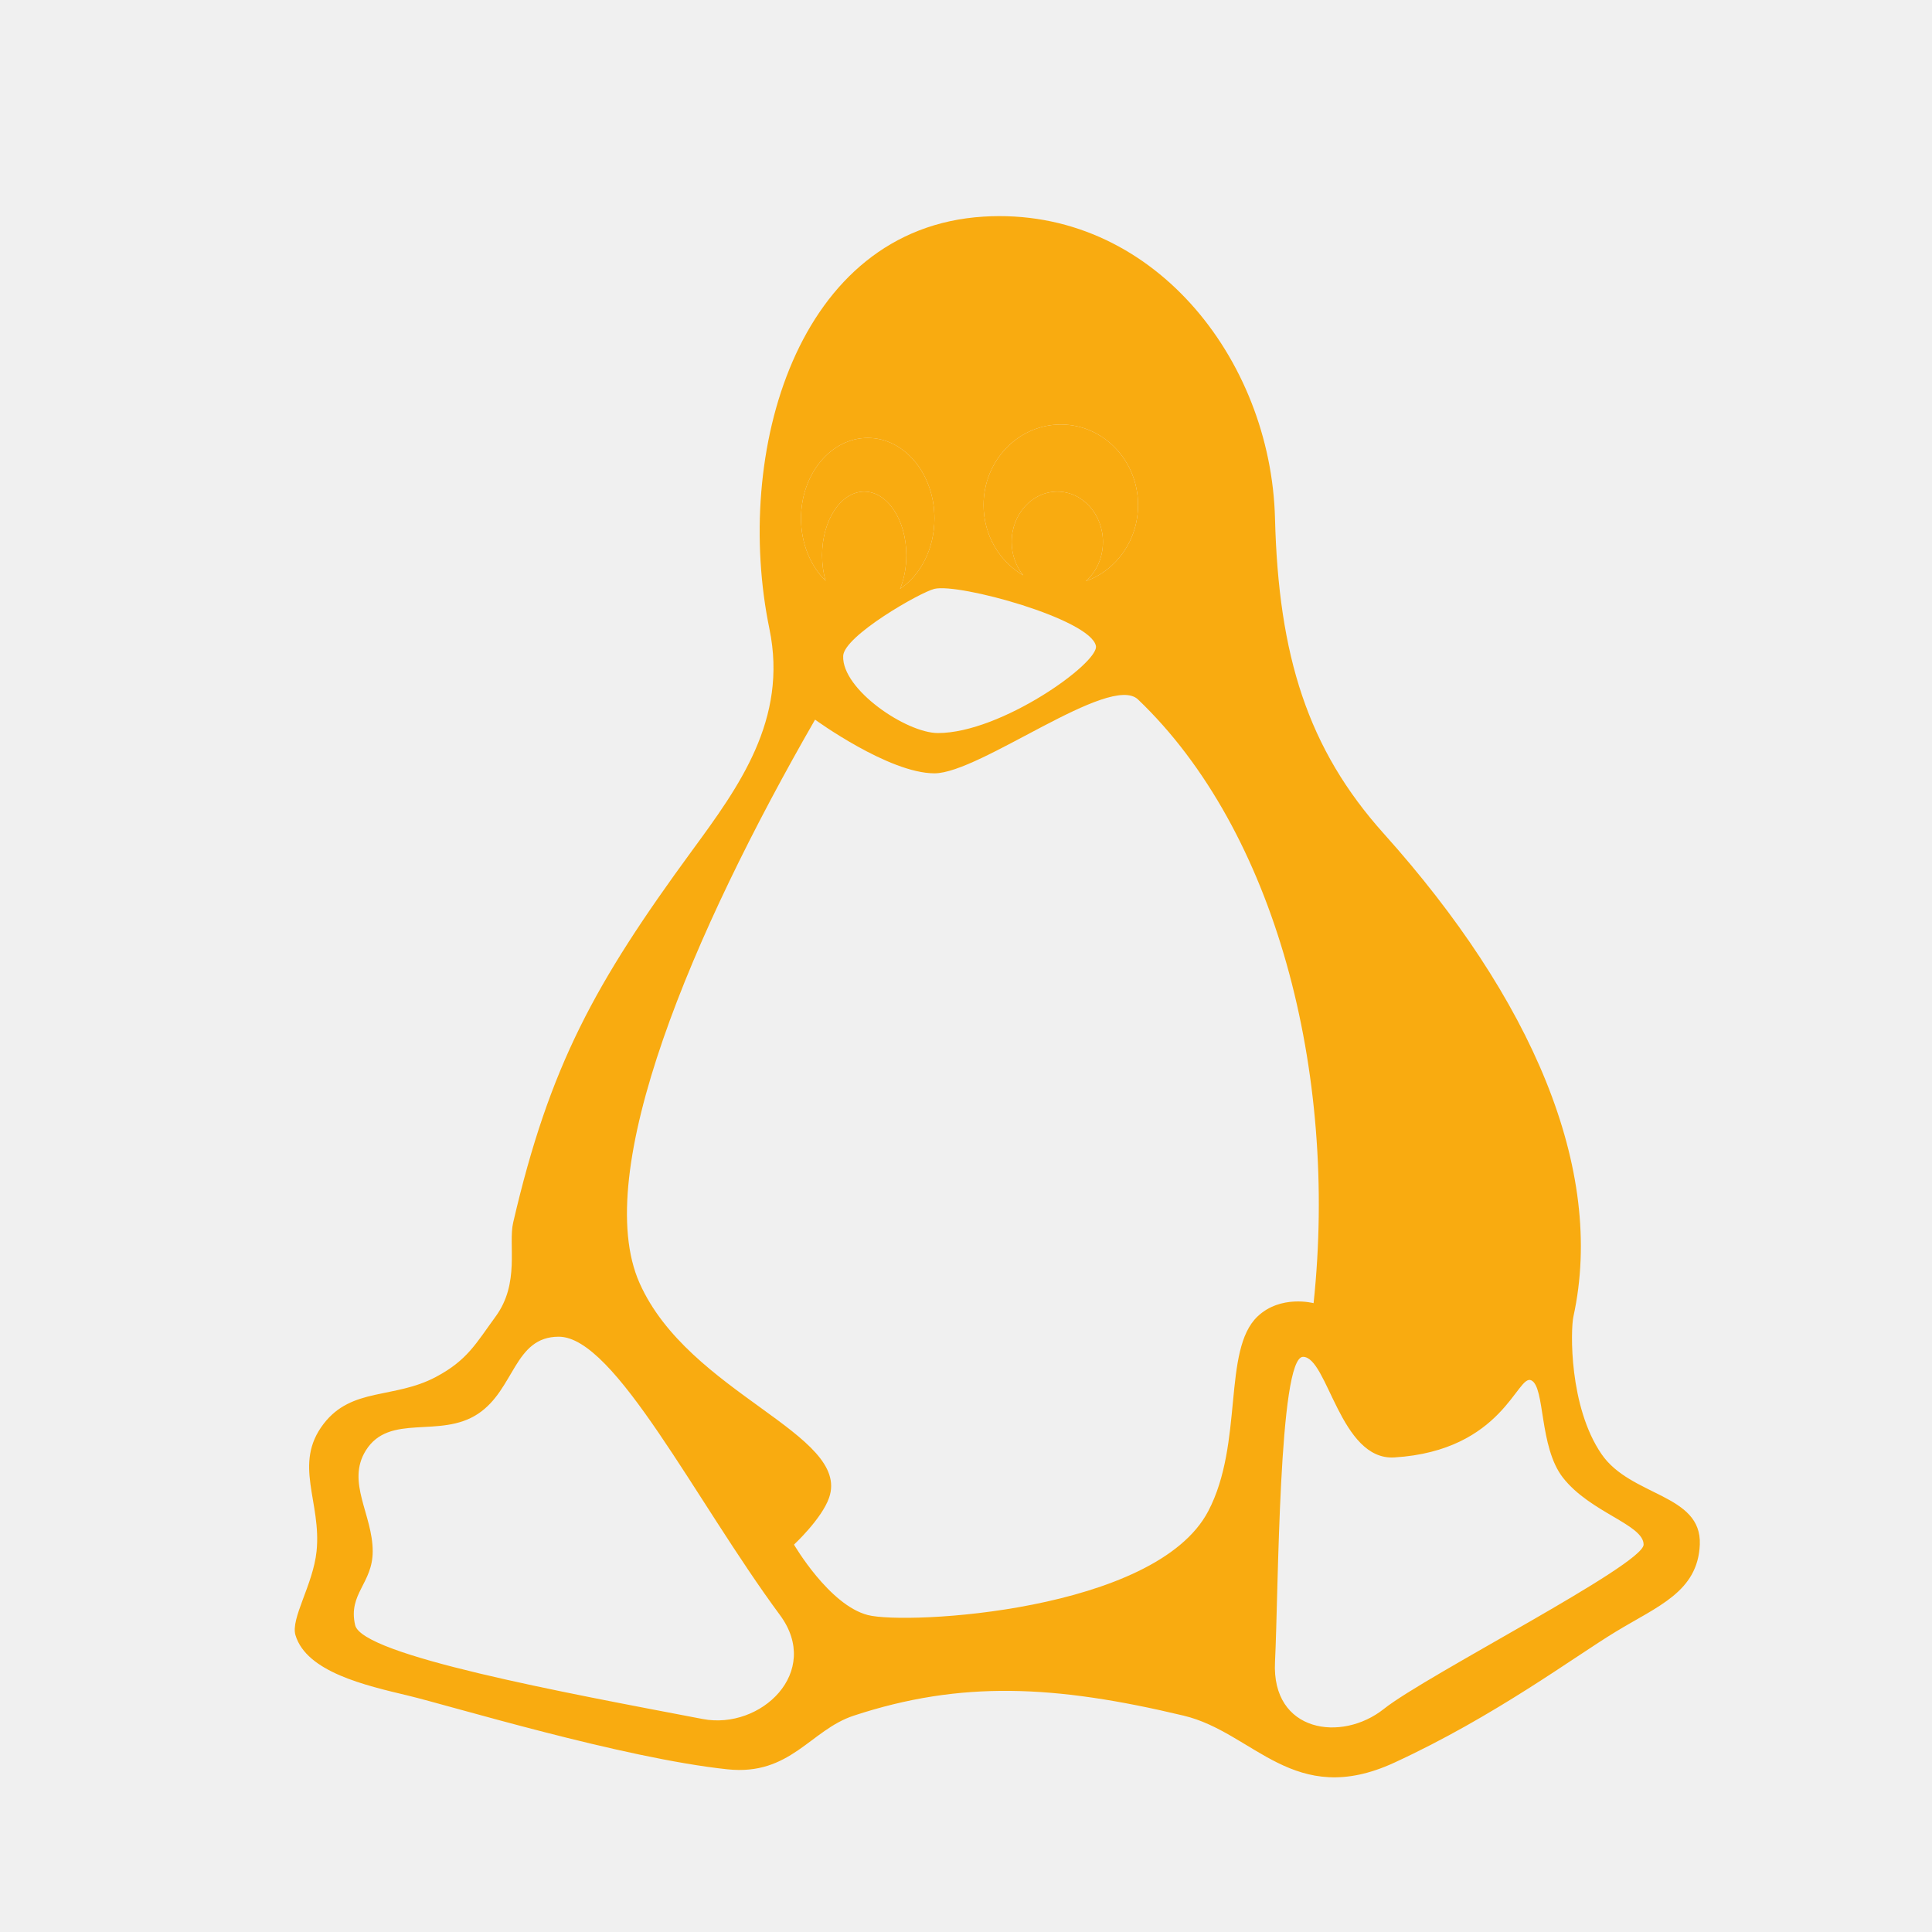
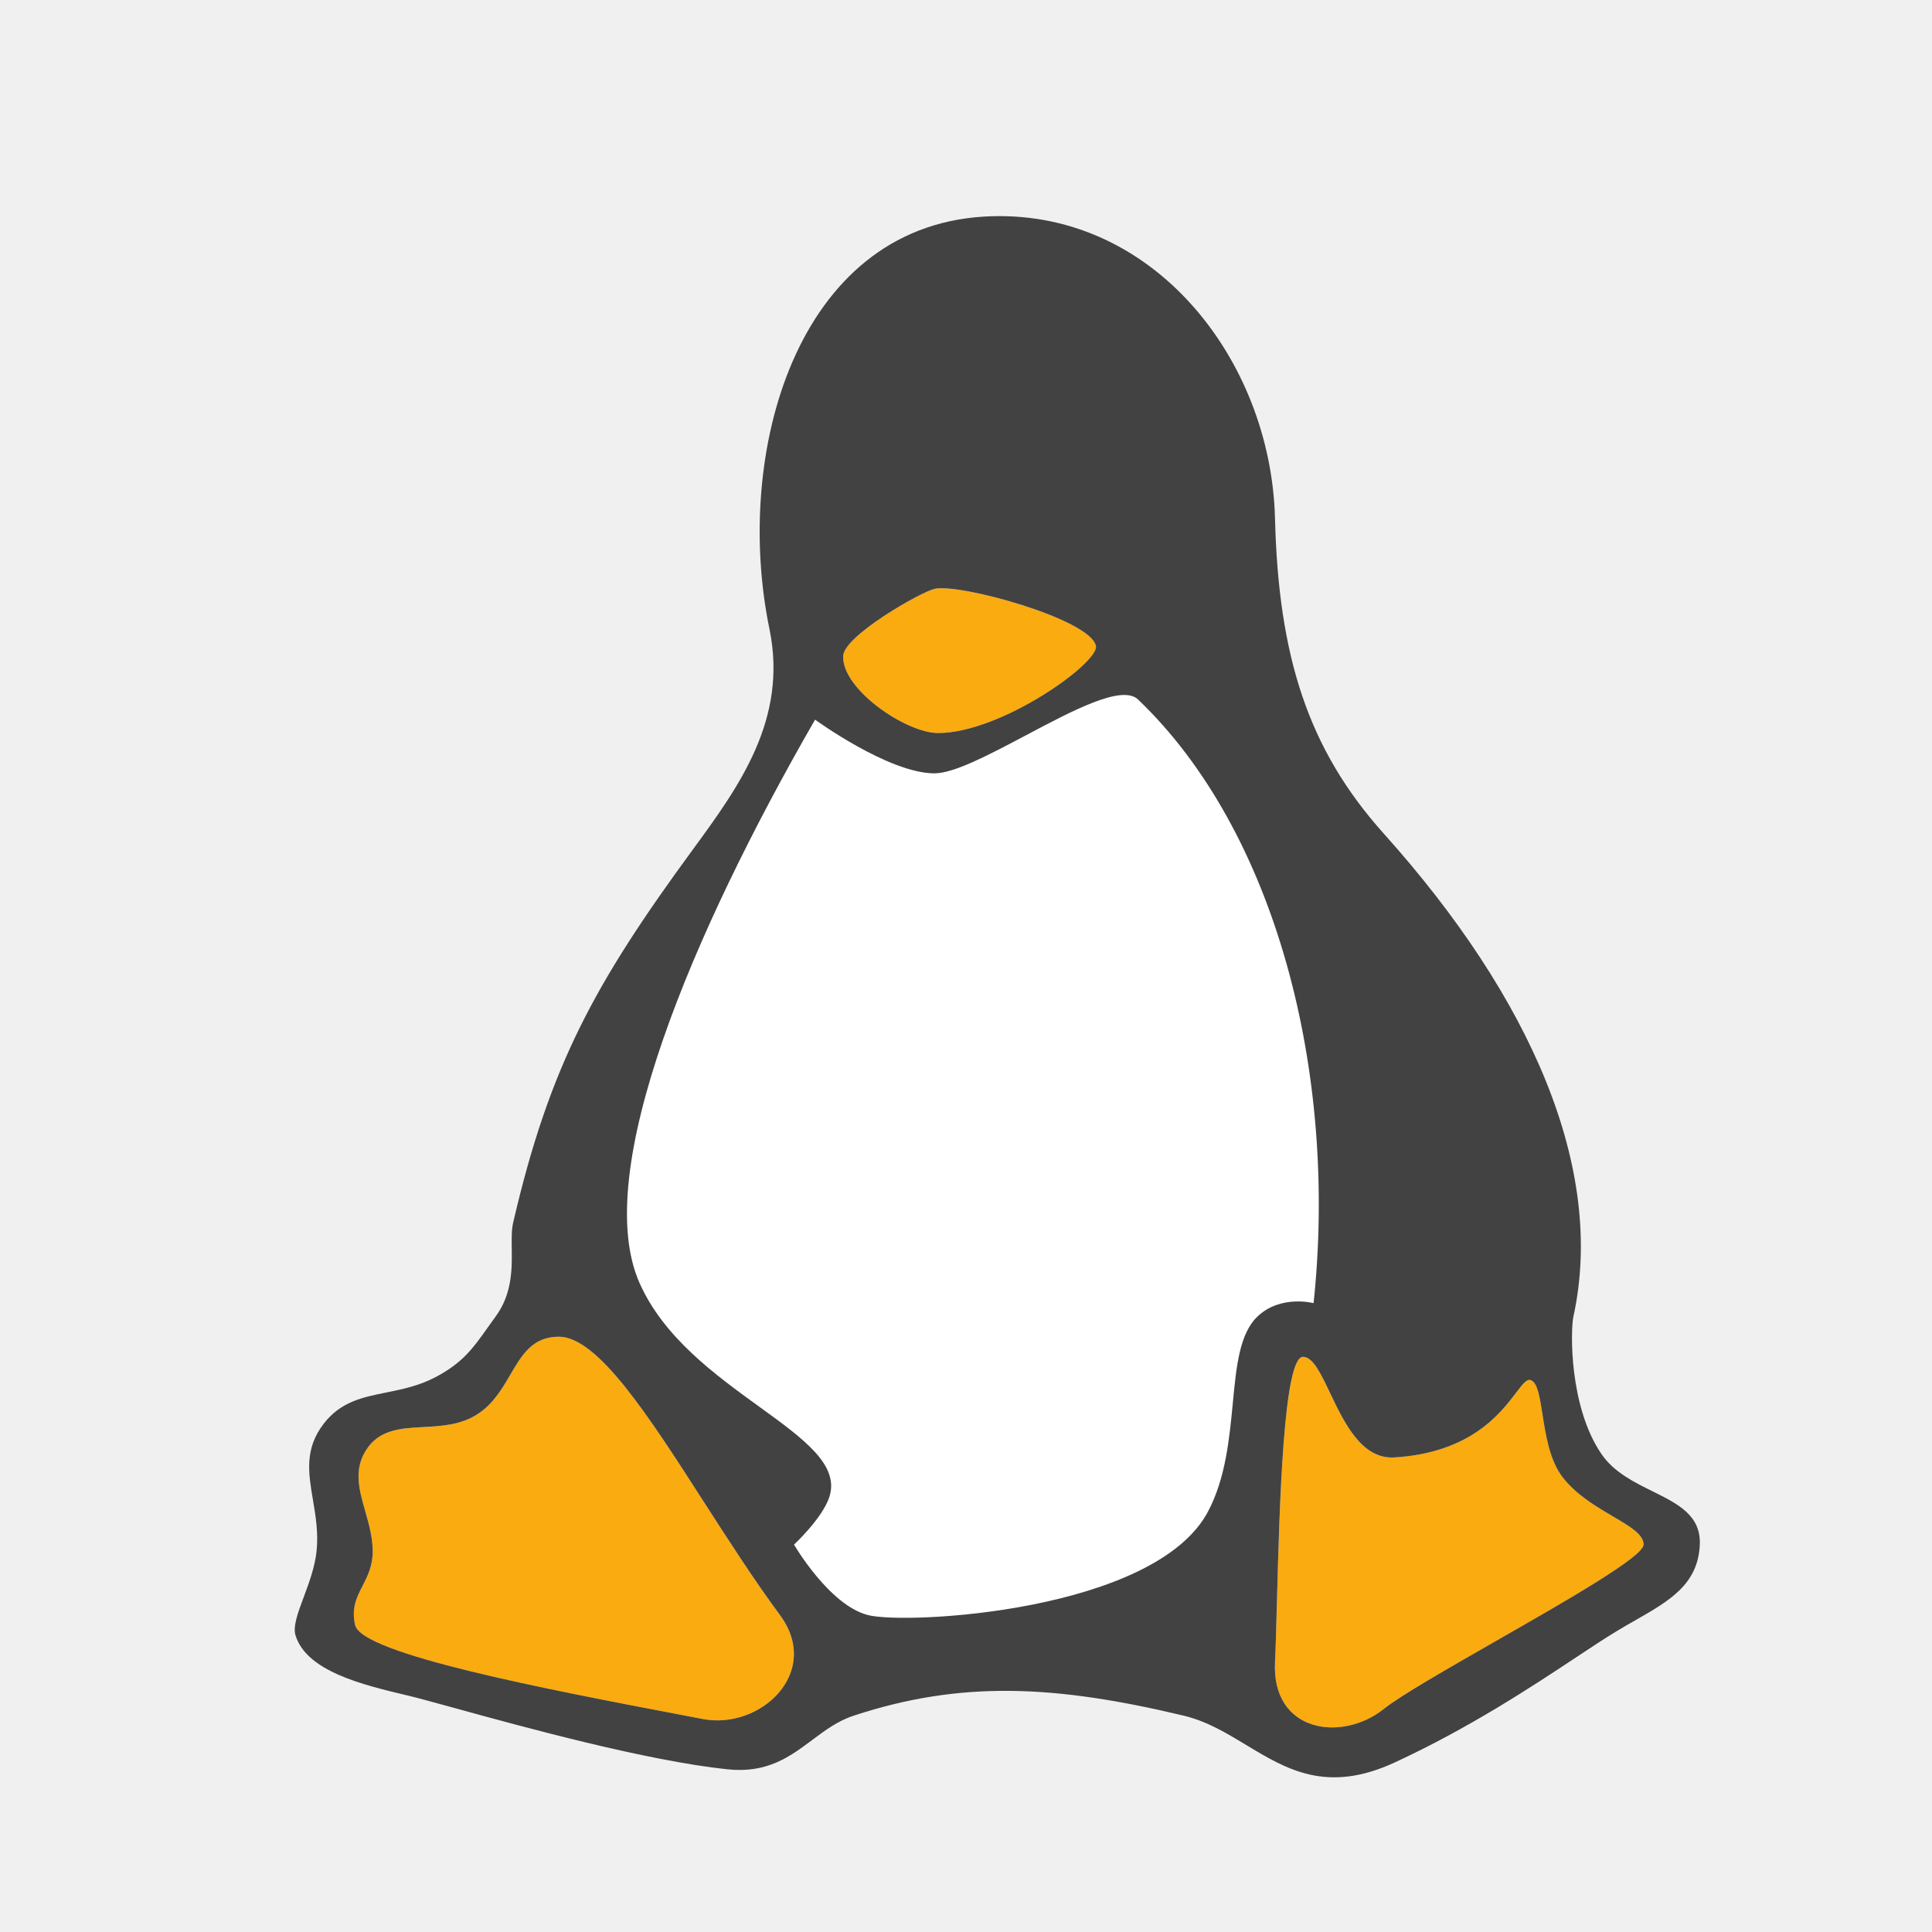
<svg xmlns="http://www.w3.org/2000/svg" width="33" height="33" viewBox="0 0 33 33" fill="none">
-   <path fill-rule="evenodd" clip-rule="evenodd" d="M16.8 3.7C19.662 3.524 21.708 6.117 21.778 8.855C21.838 11.204 22.337 12.791 23.637 14.24C26.155 17.047 27.427 19.968 26.875 22.488C26.825 22.717 26.799 24.026 27.355 24.837C27.853 25.565 29.07 25.514 29.034 26.383C29 27.19 28.314 27.435 27.595 27.873C26.875 28.31 25.534 29.315 23.817 30.107C22.1 30.899 21.418 29.591 20.219 29.305C18.019 28.779 16.413 28.702 14.582 29.305C13.84 29.549 13.502 30.336 12.423 30.221C10.631 30.031 7.685 29.133 6.966 28.961C6.246 28.789 5.236 28.56 5.047 27.93C4.961 27.644 5.347 27.071 5.407 26.498C5.495 25.651 5 25.008 5.527 24.321C6.01 23.691 6.731 23.899 7.446 23.519C7.985 23.233 8.133 22.942 8.465 22.488C8.885 21.915 8.678 21.261 8.765 20.884C9.388 18.196 10.166 16.789 11.823 14.526L11.826 14.522C12.618 13.441 13.461 12.29 13.143 10.745C12.523 7.742 13.602 3.897 16.8 3.7ZM18.12 7.251C17.391 7.251 16.8 7.867 16.8 8.626C16.8 9.142 17.073 9.592 17.477 9.827C17.355 9.675 17.28 9.475 17.28 9.256C17.28 8.782 17.629 8.397 18.06 8.397C18.49 8.397 18.839 8.782 18.839 9.256C18.839 9.528 18.725 9.77 18.547 9.927C19.066 9.742 19.439 9.23 19.439 8.626C19.439 7.867 18.848 7.251 18.12 7.251ZM15.961 10.058C15.721 10.115 14.416 10.86 14.402 11.204C14.378 11.777 15.481 12.521 16.021 12.521C17.102 12.521 18.779 11.318 18.719 11.032C18.623 10.574 16.381 9.958 15.961 10.058ZM15.961 13.209C15.181 13.209 13.922 12.292 13.922 12.292C11.835 15.917 10.084 20.025 10.924 21.915C11.763 23.806 14.537 24.493 14.162 25.581C14.037 25.943 13.562 26.383 13.562 26.383C13.562 26.383 14.162 27.415 14.822 27.586C15.481 27.758 19.739 27.529 20.638 25.811C21.246 24.65 20.878 23.061 21.478 22.488C21.875 22.109 22.437 22.259 22.437 22.259C22.857 18.307 21.785 14.189 19.439 11.948C18.959 11.49 16.741 13.209 15.961 13.209ZM23.817 24.894C22.889 24.951 22.677 23.176 22.257 23.176C21.838 23.176 21.838 27.185 21.778 28.388C21.718 29.591 22.917 29.763 23.637 29.19C24.356 28.617 28.074 26.727 28.074 26.383C28.074 26.04 27.163 25.838 26.695 25.238C26.284 24.709 26.395 23.691 26.155 23.577C25.915 23.462 25.676 24.779 23.817 24.894ZM12.003 29.362C12.995 29.552 14.042 28.56 13.322 27.586C11.877 25.631 10.504 22.832 9.544 22.832C8.78 22.832 8.793 23.733 8.165 24.149C7.514 24.581 6.649 24.127 6.246 24.779C5.913 25.32 6.366 25.868 6.366 26.498C6.366 27.046 5.942 27.223 6.066 27.758C6.186 28.274 9.604 28.904 12.003 29.362ZM14.822 7.48C14.192 7.48 13.682 8.096 13.682 8.855C13.682 9.285 13.846 9.669 14.102 9.921C14.063 9.788 14.042 9.64 14.042 9.485C14.042 8.884 14.364 8.397 14.762 8.397C15.159 8.397 15.481 8.884 15.481 9.485C15.481 9.695 15.442 9.892 15.374 10.058C15.724 9.824 15.961 9.373 15.961 8.855C15.961 8.096 15.451 7.48 14.822 7.48Z" fill="#F9AB10" />
-   <path d="M13.682 8.855C13.682 8.096 14.192 7.48 14.822 7.48C15.451 7.48 15.961 8.096 15.961 8.855C15.961 9.373 15.724 9.824 15.374 10.058C15.442 9.892 15.481 9.695 15.481 9.485C15.481 8.884 15.159 8.397 14.762 8.397C14.364 8.397 14.042 8.884 14.042 9.485C14.042 9.64 14.063 9.788 14.102 9.921C13.846 9.669 13.682 9.285 13.682 8.855Z" fill="#F9AB10" />
-   <path d="M16.8 8.626C16.8 7.867 17.391 7.251 18.12 7.251C18.848 7.251 19.439 7.867 19.439 8.626C19.439 9.23 19.066 9.742 18.547 9.927C18.725 9.77 18.839 9.528 18.839 9.256C18.839 8.782 18.49 8.397 18.06 8.397C17.629 8.397 17.28 8.782 17.28 9.256C17.28 9.475 17.355 9.675 17.477 9.827C17.073 9.592 16.8 9.142 16.8 8.626Z" fill="#F9AB10" />
+   <path d="M15.961 13.209C15.181 13.209 13.922 12.292 13.922 12.292C11.835 15.917 10.084 20.025 10.924 21.915C11.763 23.806 14.537 24.493 14.162 25.581C14.037 25.943 13.562 26.383 13.562 26.383C13.562 26.383 14.162 27.415 14.822 27.586C15.481 27.758 19.739 27.529 20.638 25.811C21.246 24.65 20.878 23.061 21.478 22.488C21.875 22.109 22.437 22.259 22.437 22.259C22.857 18.307 21.785 14.189 19.439 11.948C18.959 11.49 16.741 13.209 15.961 13.209Z" fill="white" />
+   <path d="M14.402 11.204C14.416 10.86 15.721 10.115 15.961 10.058C16.381 9.958 18.623 10.574 18.719 11.032C18.779 11.318 17.102 12.521 16.021 12.521C15.481 12.521 14.378 11.777 14.402 11.204Z" fill="#F9AB10" />
+   <path d="M13.322 27.586C14.042 28.56 12.995 29.552 12.003 29.362C9.604 28.904 6.186 28.274 6.066 27.758C5.942 27.223 6.366 27.046 6.366 26.498C6.366 25.868 5.913 25.32 6.246 24.779C6.649 24.127 7.514 24.581 8.165 24.149C8.793 23.733 8.78 22.832 9.544 22.832C10.504 22.832 11.877 25.631 13.322 27.586Z" fill="#F9AB10" />
+   <path d="M22.258 23.176C22.677 23.176 22.889 24.951 23.817 24.894C25.676 24.779 25.915 23.462 26.155 23.577C26.395 23.691 26.284 24.709 26.695 25.238C27.163 25.838 28.074 26.04 28.074 26.383C28.074 26.727 24.356 28.617 23.637 29.19C22.917 29.763 21.718 29.591 21.778 28.388C21.838 27.185 21.838 23.176 22.258 23.176Z" fill="#F9AB10" />
+   <path fill-rule="evenodd" clip-rule="evenodd" d="M21.778 8.855C21.708 6.117 19.662 3.524 16.8 3.7C13.602 3.897 12.523 7.742 13.143 10.745C13.461 12.29 12.618 13.441 11.826 14.522L11.823 14.526C10.166 16.789 9.388 18.196 8.765 20.884C8.737 21.004 8.739 21.151 8.741 21.315C8.746 21.668 8.752 22.097 8.465 22.488C8.415 22.556 8.37 22.62 8.326 22.682C8.08 23.029 7.904 23.276 7.446 23.519C7.16 23.671 6.874 23.729 6.602 23.784C6.193 23.866 5.817 23.942 5.527 24.321C5.198 24.75 5.268 25.162 5.345 25.617C5.391 25.891 5.44 26.18 5.407 26.498C5.378 26.768 5.278 27.038 5.188 27.279C5.088 27.547 5.002 27.779 5.047 27.93C5.232 28.548 6.207 28.78 6.923 28.951L6.966 28.961C7.129 29 7.406 29.076 7.759 29.173C8.961 29.504 11.037 30.074 12.423 30.221C13.106 30.294 13.492 30.005 13.871 29.722C14.091 29.557 14.309 29.394 14.582 29.305C16.413 28.702 18.019 28.779 20.219 29.305C20.613 29.399 20.951 29.603 21.288 29.807C21.978 30.224 22.664 30.638 23.817 30.107C25.101 29.514 26.175 28.803 26.936 28.299C27.192 28.129 27.413 27.983 27.595 27.873C27.707 27.804 27.818 27.741 27.927 27.679C28.512 27.345 29.005 27.064 29.034 26.383C29.055 25.883 28.66 25.687 28.226 25.472C27.907 25.314 27.566 25.146 27.355 24.837C26.799 24.026 26.825 22.717 26.875 22.488C27.427 19.968 26.155 17.047 23.637 14.24C22.337 12.791 21.838 11.204 21.778 8.855ZM13.922 12.292C13.922 12.292 15.181 13.209 15.961 13.209C16.298 13.209 16.904 12.887 17.522 12.56C18.334 12.13 19.167 11.688 19.439 11.948C21.785 14.189 22.857 18.307 22.437 22.259C22.437 22.259 21.875 22.109 21.478 22.488C21.171 22.781 21.117 23.34 21.057 23.972C20.999 24.575 20.935 25.244 20.638 25.811C19.739 27.529 15.481 27.758 14.822 27.586C14.162 27.415 13.562 26.383 13.562 26.383C13.562 26.383 14.037 25.943 14.162 25.581C14.352 25.029 13.732 24.58 12.965 24.025C12.22 23.486 11.337 22.847 10.924 21.915C10.084 20.025 11.835 15.917 13.922 12.292ZM15.961 10.058C15.721 10.115 14.416 10.86 14.402 11.204C14.378 11.777 15.481 12.521 16.021 12.521C17.102 12.521 18.779 11.318 18.719 11.032C18.623 10.574 16.381 9.958 15.961 10.058ZM22.257 23.176C22.425 23.176 22.559 23.458 22.719 23.794C22.96 24.3 23.259 24.928 23.817 24.894C25.117 24.814 25.625 24.145 25.895 23.79C26.011 23.637 26.083 23.542 26.155 23.577C26.264 23.628 26.3 23.864 26.346 24.155C26.401 24.51 26.469 24.948 26.695 25.238C26.926 25.534 27.264 25.733 27.548 25.9C27.84 26.072 28.074 26.209 28.074 26.383C28.074 26.587 26.765 27.336 25.55 28.03C24.718 28.507 23.929 28.957 23.637 29.19C22.917 29.763 21.718 29.591 21.778 28.388C21.79 28.143 21.8 27.78 21.811 27.358C21.855 25.715 21.923 23.176 22.257 23.176ZM12.003 29.362C12.995 29.552 14.042 28.56 13.322 27.586C12.879 26.986 12.442 26.306 12.021 25.652C11.073 24.176 10.209 22.832 9.544 22.832C9.097 22.832 8.916 23.14 8.717 23.48C8.576 23.721 8.426 23.977 8.165 24.149C7.877 24.34 7.547 24.358 7.234 24.375C6.839 24.396 6.471 24.416 6.246 24.779C6.039 25.115 6.136 25.454 6.239 25.814C6.301 26.033 6.366 26.26 6.366 26.498C6.366 26.748 6.278 26.921 6.194 27.086C6.093 27.282 5.999 27.467 6.066 27.758C6.181 28.252 9.323 28.851 11.696 29.303C11.8 29.323 11.902 29.343 12.003 29.362Z" fill="#424242" />
</svg>
